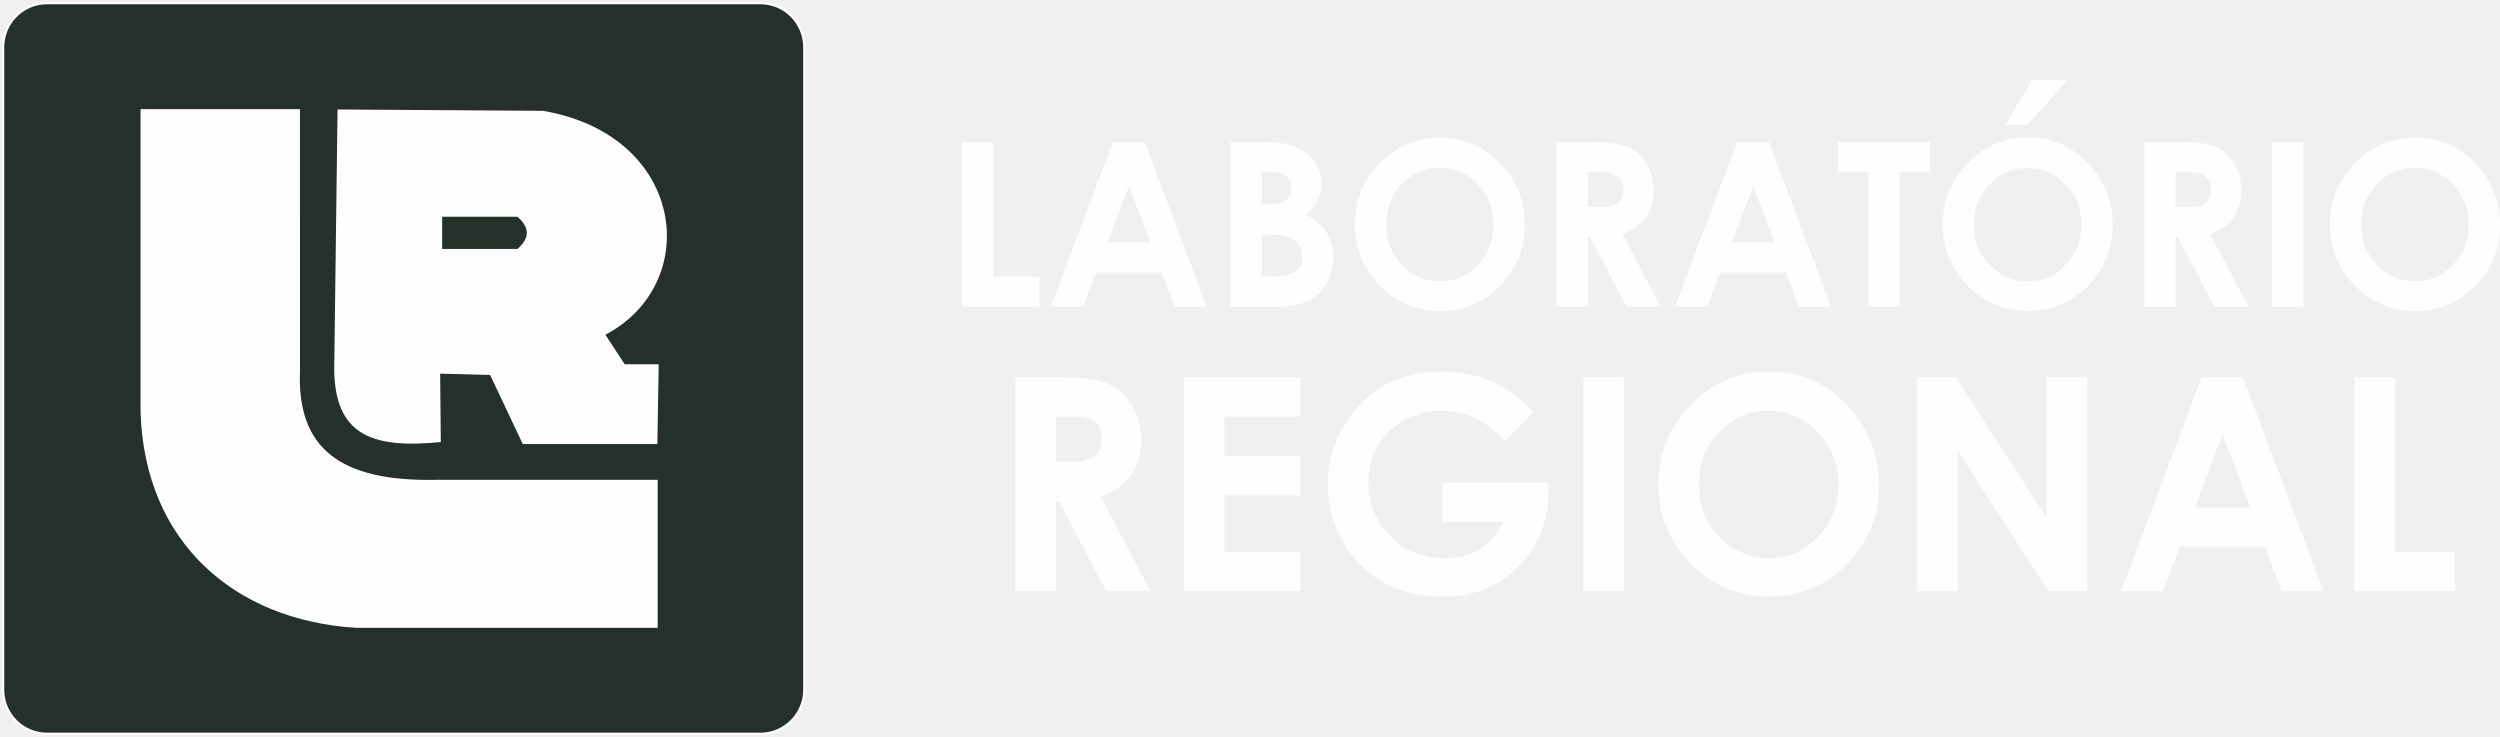
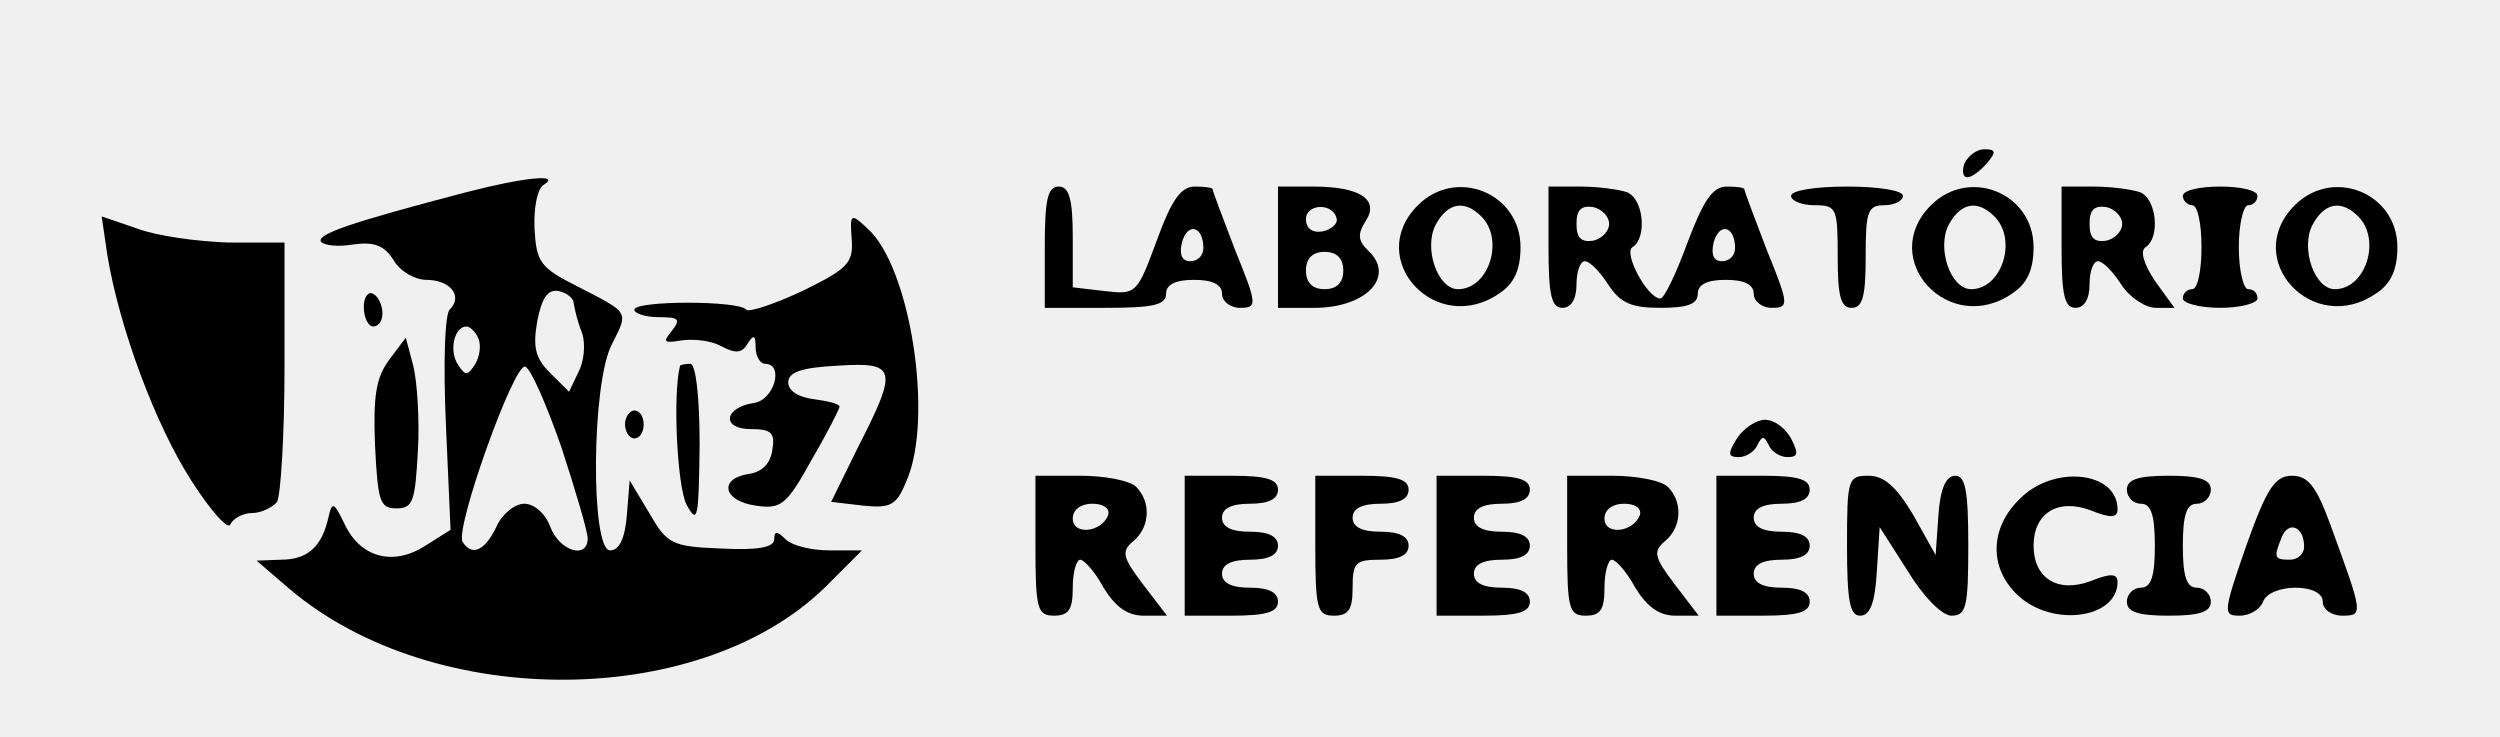
- <svg xmlns="http://www.w3.org/2000/svg" width="268" height="79" viewBox="0 0 268 79" fill="none">
-   <g clip-path="url(#clip0_2_4)">
-     <path fill-rule="evenodd" clip-rule="evenodd" d="M5.024 0.334H81.533C84.115 0.334 86.226 2.458 86.226 5.056V73.945C86.226 76.542 84.115 78.666 81.533 78.666H5.024C2.443 78.666 0.332 76.542 0.332 73.945V5.056C0.332 2.458 2.443 0.334 5.024 0.334Z" fill="#25302A" stroke="#FEFEFE" stroke-width="0.25" />
-     <path fill-rule="evenodd" clip-rule="evenodd" d="M15.067 44.129L15.066 11.699L32.155 11.7L32.157 39.752C31.831 48.035 36.404 51.647 46.797 51.438L70.501 51.438L70.5 67.301L38.147 67.3C25.146 66.495 15.474 58.131 15.067 44.129Z" fill="#FEFEFE" />
-     <path fill-rule="evenodd" clip-rule="evenodd" d="M35.827 39.767L36.184 11.736L58.184 11.88C73.486 14.452 75.407 30.343 64.898 35.886L66.97 39.048H70.613L70.47 47.602H56.041L52.541 40.198L47.184 40.055L47.255 47.386C39.51 48.177 35.978 46.356 35.827 39.767Z" fill="#FEFEFE" />
-     <path fill-rule="evenodd" clip-rule="evenodd" d="M47.398 23.236H55.47C56.803 24.386 56.803 25.536 55.47 26.686H47.398V23.236Z" fill="#25302A" />
-     <path d="M103.111 15.212H106.457V29.641H111.417V32.886H103.111V15.212ZM112.638 32.886L119.307 15.212H122.703L129.372 32.886H125.911L124.531 29.199H117.503L116.099 32.886H112.638ZM118.765 25.946V25.954H123.293V25.946L121.021 19.907H121.025L118.765 25.946ZM131.929 32.886V15.212H135.394C137.67 15.212 139.285 15.659 140.242 16.555C141.199 17.453 141.676 18.493 141.676 19.677C141.676 20.997 141.106 22.099 139.966 22.988C141.936 23.971 142.922 25.52 142.922 27.625C142.922 29.104 142.433 30.354 141.452 31.374C140.483 32.382 138.952 32.886 136.859 32.886H131.929ZM135.275 29.641H136.435C138.561 29.641 139.624 28.957 139.624 27.593C139.624 25.958 138.382 25.142 135.898 25.142H135.275V29.641ZM135.275 21.898H135.886C137.58 21.898 138.426 21.308 138.426 20.128C138.426 19.014 137.637 18.456 136.053 18.456H135.275V21.898ZM145.242 24.049C145.242 21.484 146.138 19.292 147.925 17.473C149.721 15.654 151.887 14.745 154.419 14.745C156.915 14.745 159.044 15.662 160.807 17.498C162.578 19.333 163.466 21.542 163.466 24.123C163.466 26.671 162.578 28.846 160.807 30.649C159.044 32.452 156.915 33.353 154.419 33.353C151.887 33.353 149.721 32.448 147.925 30.636C146.138 28.818 145.242 26.622 145.242 24.049ZM148.589 24.123C148.589 25.806 149.155 27.236 150.283 28.412C151.419 29.575 152.791 30.157 154.395 30.157C155.97 30.157 157.318 29.567 158.438 28.387C159.557 27.199 160.119 25.761 160.119 24.073C160.119 22.394 159.553 20.96 158.425 19.772C157.298 18.583 155.938 17.989 154.35 17.989C152.758 17.989 151.398 18.571 150.27 19.735C149.151 20.894 148.589 22.353 148.589 24.123ZM166.857 15.212H171.161C173.408 15.212 174.988 15.712 175.892 16.715C176.808 17.711 177.264 18.932 177.264 20.382C177.264 22.725 176.148 24.291 173.917 25.086V25.077L178.021 32.886H174.361L170.456 25.438H170.204V32.886H166.857V15.212ZM170.204 18.456V22.193H171.694C173.241 22.193 174.015 21.566 174.015 20.317C174.015 19.075 173.205 18.456 171.584 18.456H170.204ZM179.56 32.886L186.229 15.212H189.625L196.294 32.886H192.833L191.453 29.199H184.426L183.021 32.886H179.56ZM185.688 25.946V25.954H190.215V25.946L187.943 19.907H187.947L185.688 25.946ZM197.043 15.212H206.888V18.456H203.639V32.886H200.292V18.456H197.043V15.212ZM208.256 24.049C208.256 21.484 209.152 19.292 210.939 17.473C212.735 15.654 214.901 14.745 217.433 14.745C219.929 14.745 222.058 15.662 223.821 17.498C225.592 19.333 226.48 21.542 226.48 24.123C226.48 26.671 225.592 28.846 223.821 30.649C222.058 32.452 219.929 33.353 217.433 33.353C214.901 33.353 212.735 32.448 210.939 30.636C209.152 28.818 208.256 26.622 208.256 24.049ZM211.602 24.123C211.602 25.806 212.168 27.236 213.296 28.412C214.432 29.575 215.804 30.157 217.409 30.157C218.984 30.157 220.332 29.567 221.452 28.387C222.571 27.199 223.133 25.761 223.133 24.073C223.133 22.394 222.567 20.96 221.439 19.772C220.312 18.583 218.951 17.989 217.364 17.989C215.772 17.989 214.412 18.571 213.284 19.735C212.165 20.894 211.602 22.353 211.602 24.123ZM214.974 13.393L217.804 8.6H221.643L217.323 13.393H214.974ZM229.871 15.212H234.175C236.422 15.212 238.002 15.712 238.906 16.715C239.822 17.711 240.278 18.932 240.278 20.382C240.278 22.725 239.162 24.291 236.931 25.086V25.077L241.035 32.886H237.375L233.47 25.438H233.218V32.886H229.871V15.212ZM233.218 18.456V22.193H234.708C236.255 22.193 237.029 21.566 237.029 20.317C237.029 19.075 236.219 18.456 234.598 18.456H233.218ZM243.575 15.212H246.922V32.886H243.575V15.212ZM249.777 24.049C249.777 21.484 250.672 19.292 252.46 17.473C254.255 15.654 256.421 14.745 258.953 14.745C261.449 14.745 263.579 15.662 265.342 17.498C267.113 19.333 268 21.542 268 24.123C268 26.671 267.113 28.846 265.342 30.649C263.579 32.452 261.449 33.353 258.953 33.353C256.421 33.353 254.255 32.448 252.46 30.636C250.672 28.818 249.777 26.622 249.777 24.049ZM253.123 24.123C253.123 25.806 253.689 27.236 254.817 28.412C255.953 29.575 257.325 30.157 258.929 30.157C260.505 30.157 261.852 29.567 262.972 28.387C264.091 27.199 264.654 25.761 264.654 24.073C264.654 22.394 264.088 20.96 262.96 19.772C261.832 18.583 260.472 17.989 258.884 17.989C257.292 17.989 255.933 18.571 254.804 19.735C253.685 20.894 253.123 22.353 253.123 24.123Z" fill="#FEFEFE" />
-     <path d="M108.841 40.436H114.425C117.342 40.436 119.392 41.084 120.564 42.387C121.753 43.679 122.345 45.263 122.345 47.145C122.345 50.186 120.898 52.217 118.002 53.248V53.238L123.328 63.371H118.578L113.511 53.706H113.184V63.371H108.841V40.436ZM113.184 44.647V49.495H115.118C117.125 49.495 118.129 48.682 118.129 47.06C118.129 45.449 117.077 44.647 114.975 44.647H113.184ZM126.91 63.371V40.436H139.431V44.647H131.253V48.889H139.431V53.1H131.253V59.16H139.431V63.371H126.91ZM164.38 44.2L161.315 47.294C159.376 45.125 157.125 44.041 154.568 44.041C152.413 44.041 150.558 44.742 149.01 46.151C147.462 47.56 146.691 49.442 146.691 51.808C146.691 53.907 147.446 55.763 148.952 57.39C150.458 59.016 152.428 59.83 154.864 59.83C156.391 59.83 157.659 59.511 158.668 58.873C159.693 58.224 160.507 57.257 161.114 55.971H154.616V51.76H165.996C165.996 52.132 165.996 52.451 165.996 52.711C165.996 55.827 164.934 58.485 162.81 60.691C160.697 62.882 157.971 63.977 154.627 63.977C150.949 63.977 147.98 62.797 145.719 60.436C143.473 58.076 142.348 55.2 142.348 51.808C142.348 48.751 143.452 45.992 145.661 43.525C147.864 41.063 150.838 39.83 154.568 39.83C156.581 39.83 158.372 40.186 159.941 40.904C161.516 41.616 162.995 42.717 164.38 44.2ZM169.731 40.436H174.074V63.371H169.731V40.436ZM177.778 51.904C177.778 48.576 178.941 45.731 181.26 43.371C183.59 41.011 186.4 39.83 189.687 39.83C192.925 39.83 195.688 41.021 197.976 43.403C200.274 45.784 201.426 48.65 201.426 51.999C201.426 55.306 200.274 58.129 197.976 60.468C195.688 62.807 192.925 63.977 189.687 63.977C186.4 63.977 183.59 62.802 181.26 60.452C178.941 58.091 177.778 55.242 177.778 51.904ZM182.121 51.999C182.121 54.184 182.855 56.039 184.319 57.566C185.793 59.075 187.574 59.83 189.655 59.83C191.7 59.83 193.449 59.064 194.901 57.533C196.354 55.992 197.083 54.126 197.083 51.935C197.083 49.755 196.349 47.895 194.886 46.353C193.422 44.812 191.657 44.041 189.597 44.041C187.531 44.041 185.767 44.795 184.303 46.305C182.85 47.81 182.121 49.702 182.121 51.999ZM205.51 40.436H209.658L219.39 55.487H219.395V40.436H223.738V63.371H219.59L209.859 48.32H209.853V63.371H205.51V40.436ZM227.373 63.371L236.027 40.436H240.433L249.087 63.371H244.596L242.805 58.586H233.686L231.864 63.371H227.373ZM235.324 54.365V54.376H241.199V54.365L238.251 46.528H238.256L235.324 54.365ZM252.405 40.436H256.748V59.16H263.183V63.371H252.405V40.436Z" fill="#FEFEFE" />
+ <svg xmlns="http://www.w3.org/2000/svg" version="1.0" width="268pt" height="79pt" viewBox="0 0 268 79" preserveAspectRatio="xMidYMid meet">
+   <g transform="translate(0,79) scale(0.1,-0.1)" fill="#000000" stroke="none">
+     <path d="M2106 615 c-3 -8 -2 -15 3 -15 5 0 14 7 21 15 10 12 10 15 -3 15 -8 0 -17 -7 -21 -15z" />
+     <path d="M500 584 c-126 -33 -160 -45 -156 -53 3 -4 18 -6 35 -3 22 3 33 -1 43 -17 7 -12 23 -21 35 -21 25 0 40 -17 25 -32 -5 -5 -7 -55 -4 -123 l5 -113 -27 -17 c-34 -22 -69 -13 -86 22 -12 25 -14 26 -18 8 -7 -31 -22 -45 -51 -45 l-26 -1 35 -30 c156 -133 449 -130 581 8 l33 33 -35 0 c-19 0 -40 5 -47 12 -9 9 -12 9 -12 0 0 -9 -18 -12 -57 -10 -53 2 -58 5 -77 38 l-21 35 -3 -37 c-2 -25 -8 -38 -18 -38 -21 0 -20 180 2 221 18 36 19 33 -37 62 -40 20 -44 26 -46 62 -1 22 3 43 10 47 19 12 -21 8 -83 -8z m115 -119 c1 -6 4 -20 9 -32 4 -12 2 -31 -4 -42 l-10 -21 -21 21 c-15 15 -18 27 -13 55 5 25 11 34 23 32 9 -2 16 -8 16 -13z m-102 -38 c3 -8 1 -20 -4 -28 -8 -12 -10 -12 -18 0 -10 15 -4 41 9 41 4 0 10 -6 13 -13z m89 -117 c15 -46 28 -90 28 -97 0 -23 -30 -14 -40 12 -5 14 -17 25 -28 25 -10 0 -24 -11 -30 -25 -12 -25 -26 -32 -36 -16 -9 13 55 192 67 188 6 -2 23 -41 39 -87z" />
+     <path d="M1120 525 l0 -65 65 0 c51 0 65 3 65 15 0 10 10 15 30 15 20 0 30 -5 30 -15 0 -8 9 -15 19 -15 19 0 19 3 -5 62 -13 34 -24 63 -24 65 0 2 -9 3 -19 3 -15 0 -25 -14 -41 -58 -21 -57 -22 -58 -56 -54 l-34 4 0 54 c0 41 -4 54 -15 54 -12 0 -15 -14 -15 -65z m170 -1 c0 -8 -6 -14 -14 -14 -9 0 -12 7 -9 20 6 22 23 18 23 -6z" />
+     <path d="M1370 525 l0 -65 39 0 c56 0 88 34 57 62 -10 10 -11 17 -2 31 15 23 -6 37 -56 37 l-38 0 0 -65z m63 30 c1 -5 -6 -11 -15 -13 -11 -2 -18 3 -18 13 0 17 30 18 33 0z m7 -55 c0 -13 -7 -20 -20 -20 -13 0 -20 7 -20 20 0 13 7 20 20 20 13 0 20 -7 20 -20z" />
+     <path d="M1520 570 c-58 -58 20 -142 88 -94 15 10 22 25 22 49 0 58 -69 86 -110 45z m68 -12 c25 -25 8 -78 -25 -78 -22 0 -37 44 -24 69 13 24 31 27 49 9z" />
+     <path d="M1660 525 c0 -51 3 -65 15 -65 9 0 15 9 15 25 0 14 4 25 9 25 5 0 16 -11 25 -25 13 -20 25 -25 56 -25 29 0 40 4 40 15 0 10 10 15 30 15 20 0 30 -5 30 -15 0 -8 9 -15 19 -15 19 0 19 3 -5 62 -13 34 -24 63 -24 65 0 2 -9 3 -19 3 -15 0 -25 -15 -42 -60 -12 -33 -25 -60 -29 -60 -14 0 -40 49 -30 55 16 10 12 52 -6 59 -9 3 -31 6 -50 6 l-34 0 0 -65z m65 25 c0 -8 -8 -16 -17 -18 -13 -2 -18 3 -18 18 0 15 5 20 18 18 9 -2 17 -10 17 -18z m135 -26 c0 -8 -6 -14 -14 -14 -9 0 -12 7 -9 20 6 22 23 18 23 -6z" />
+     <path d="M1920 580 c0 -5 11 -10 25 -10 24 0 25 -3 25 -55 0 -42 3 -55 15 -55 12 0 15 13 15 55 0 48 2 55 20 55 11 0 20 5 20 10 0 6 -27 10 -60 10 -33 0 -60 -4 -60 -10z" />
+     <path d="M2070 570 c-58 -58 20 -142 88 -94 15 10 22 25 22 49 0 58 -69 86 -110 45z m68 -12 c25 -25 8 -78 -25 -78 -22 0 -37 44 -24 69 13 24 31 27 49 9z" />
+     <path d="M2210 525 c0 -51 3 -65 15 -65 9 0 15 9 15 25 0 14 4 25 9 25 5 0 16 -11 25 -25 9 -14 26 -25 37 -25 l20 0 -21 29 c-12 18 -16 32 -10 36 16 10 12 52 -6 59 -9 3 -31 6 -50 6 l-34 0 0 -65z m65 25 c0 -8 -8 -16 -17 -18 -13 -2 -18 3 -18 18 0 15 5 20 18 18 9 -2 17 -10 17 -18z" />
+     <path d="M2340 580 c0 -5 5 -10 10 -10 6 0 10 -20 10 -45 0 -25 -4 -45 -10 -45 -5 0 -10 -4 -10 -10 0 -5 18 -10 40 -10 22 0 40 5 40 10 0 6 -4 10 -10 10 -5 0 -10 20 -10 45 0 25 5 45 10 45 6 0 10 5 10 10 0 6 -18 10 -40 10 -22 0 -40 -4 -40 -10z" />
+     <path d="M2460 570 c-58 -58 20 -142 88 -94 15 10 22 25 22 49 0 58 -69 86 -110 45z m68 -12 c25 -25 8 -78 -25 -78 -22 0 -37 44 -24 69 13 24 31 27 49 9z" />
+     <path d="M115 517 c13 -79 52 -183 90 -242 21 -33 40 -54 42 -47 3 6 13 12 23 12 10 0 22 6 27 12 4 7 8 73 8 145 l0 133 -60 0 c-33 1 -77 7 -98 15 l-38 13 6 -41z" />
+     <path d="M913 534 c2 -26 -4 -32 -53 -56 -30 -14 -57 -23 -60 -20 -7 10 -120 10 -120 0 0 -4 12 -8 26 -8 22 0 24 -2 14 -15 -10 -12 -8 -13 10 -10 13 2 32 0 43 -6 15 -8 22 -8 28 2 7 11 9 10 9 -3 0 -10 5 -18 10 -18 21 0 10 -39 -12 -42 -32 -5 -35 -28 -3 -28 22 0 26 -4 23 -22 -2 -15 -11 -24 -25 -26 -33 -5 -28 -29 7 -34 27 -4 33 0 60 49 17 29 30 55 30 57 0 3 -12 6 -27 8 -17 2 -28 9 -28 18 0 11 14 16 53 18 63 4 65 -3 22 -87 l-29 -59 34 -4 c30 -3 36 0 47 27 29 67 4 229 -42 270 -18 17 -19 16 -17 -11z" />
+     <path d="M390 461 c0 -12 5 -21 10 -21 6 0 10 6 10 14 0 8 -4 18 -10 21 -5 3 -10 -3 -10 -14z" />
+     <path d="M417 404 c-14 -19 -17 -39 -15 -91 3 -60 5 -68 23 -68 18 0 20 8 23 62 2 34 -1 75 -5 91 l-8 30 -18 -24z" />
+     <path d="M729 398 c-8 -31 -3 -130 7 -149 12 -22 13 -15 14 64 0 51 -4 87 -10 87 -5 0 -10 -1 -11 -2z" />
+     <path d="M670 335 c0 -8 5 -15 10 -15 6 0 10 7 10 15 0 8 -4 15 -10 15 -5 0 -10 -7 -10 -15z" />
+     <path d="M1862 320 c-10 -16 -10 -20 2 -20 8 0 17 6 20 13 5 10 7 10 12 0 3 -7 12 -13 20 -13 12 0 12 4 4 20 -6 11 -18 20 -28 20 -9 0 -23 -9 -30 -20z" />
+     <path d="M1110 205 c0 -68 2 -75 20 -75 16 0 20 7 20 30 0 17 4 30 8 30 4 0 16 -13 25 -30 13 -21 26 -30 43 -30 l25 0 -26 34 c-22 29 -23 35 -10 46 18 15 19 42 3 58 -7 7 -34 12 -60 12 l-48 0 0 -75z m78 33 c-7 -19 -38 -22 -38 -4 0 10 9 16 21 16 12 0 19 -5 17 -12z" />
+     <path d="M1270 205 l0 -75 50 0 c38 0 50 4 50 15 0 10 -10 15 -30 15 -20 0 -30 5 -30 15 0 10 10 15 30 15 20 0 30 5 30 15 0 10 -10 15 -30 15 -20 0 -30 5 -30 15 0 10 10 15 30 15 20 0 30 5 30 15 0 11 -12 15 -50 15 l-50 0 0 -75z" />
+     <path d="M1410 205 c0 -68 2 -75 20 -75 16 0 20 7 20 30 0 27 3 30 30 30 20 0 30 5 30 15 0 10 -10 15 -30 15 -20 0 -30 5 -30 15 0 10 10 15 30 15 20 0 30 5 30 15 0 11 -12 15 -50 15 l-50 0 0 -75z" />
+     <path d="M1540 205 l0 -75 50 0 c38 0 50 4 50 15 0 10 -10 15 -30 15 -20 0 -30 5 -30 15 0 10 10 15 30 15 20 0 30 5 30 15 0 10 -10 15 -30 15 -20 0 -30 5 -30 15 0 10 10 15 30 15 20 0 30 5 30 15 0 11 -12 15 -50 15 l-50 0 0 -75z" />
+     <path d="M1680 205 c0 -68 2 -75 20 -75 16 0 20 7 20 30 0 17 4 30 8 30 4 0 16 -13 25 -30 13 -21 26 -30 43 -30 l25 0 -26 34 c-22 29 -23 35 -10 46 18 15 19 42 3 58 -7 7 -34 12 -60 12 l-48 0 0 -75z m78 33 c-7 -19 -38 -22 -38 -4 0 10 9 16 21 16 12 0 19 -5 17 -12z" />
+     <path d="M1840 205 l0 -75 50 0 c38 0 50 4 50 15 0 10 -10 15 -30 15 -20 0 -30 5 -30 15 0 10 10 15 30 15 20 0 30 5 30 15 0 10 -10 15 -30 15 -20 0 -30 5 -30 15 0 10 10 15 30 15 20 0 30 5 30 15 0 11 -12 15 -50 15 l-50 0 0 -75z" />
+     <path d="M1980 205 c0 -59 3 -75 14 -75 11 0 16 14 18 48 l3 47 30 -47 c17 -28 37 -48 47 -48 16 0 18 10 18 75 0 59 -3 75 -14 75 -10 0 -16 -14 -18 -42 l-3 -43 -24 43 c-18 30 -31 42 -48 42 -22 0 -23 -3 -23 -75z" />
+     <path d="M2165 255 c-32 -31 -33 -74 -2 -103 37 -35 107 -25 107 14 0 9 -7 10 -29 1 -35 -13 -61 3 -61 38 0 35 26 51 61 38 22 -9 29 -8 29 1 0 41 -69 48 -105 11z" />
+     <path d="M2280 265 c0 -8 7 -15 15 -15 11 0 15 -12 15 -45 0 -33 -4 -45 -15 -45 -8 0 -15 -7 -15 -15 0 -11 12 -15 45 -15 33 0 45 4 45 15 0 8 -7 15 -15 15 -11 0 -15 12 -15 45 0 33 4 45 15 45 8 0 15 7 15 15 0 11 -12 15 -45 15 -33 0 -45 -4 -45 -15z" />
+     <path d="M2408 205 c-25 -72 -25 -75 -7 -75 11 0 22 7 25 15 8 20 64 20 64 0 0 -8 9 -15 21 -15 23 0 22 2 -13 98 -15 41 -24 52 -41 52 -18 0 -27 -13 -49 -75z m62 -1 c0 -8 -7 -14 -15 -14 -17 0 -18 2 -9 24 7 18 24 12 24 -10z" />
  </g>
-   <defs>
-     <clipPath id="clip0_2_4">
-       <rect width="268" height="79" fill="white" />
-     </clipPath>
-   </defs>
</svg>
